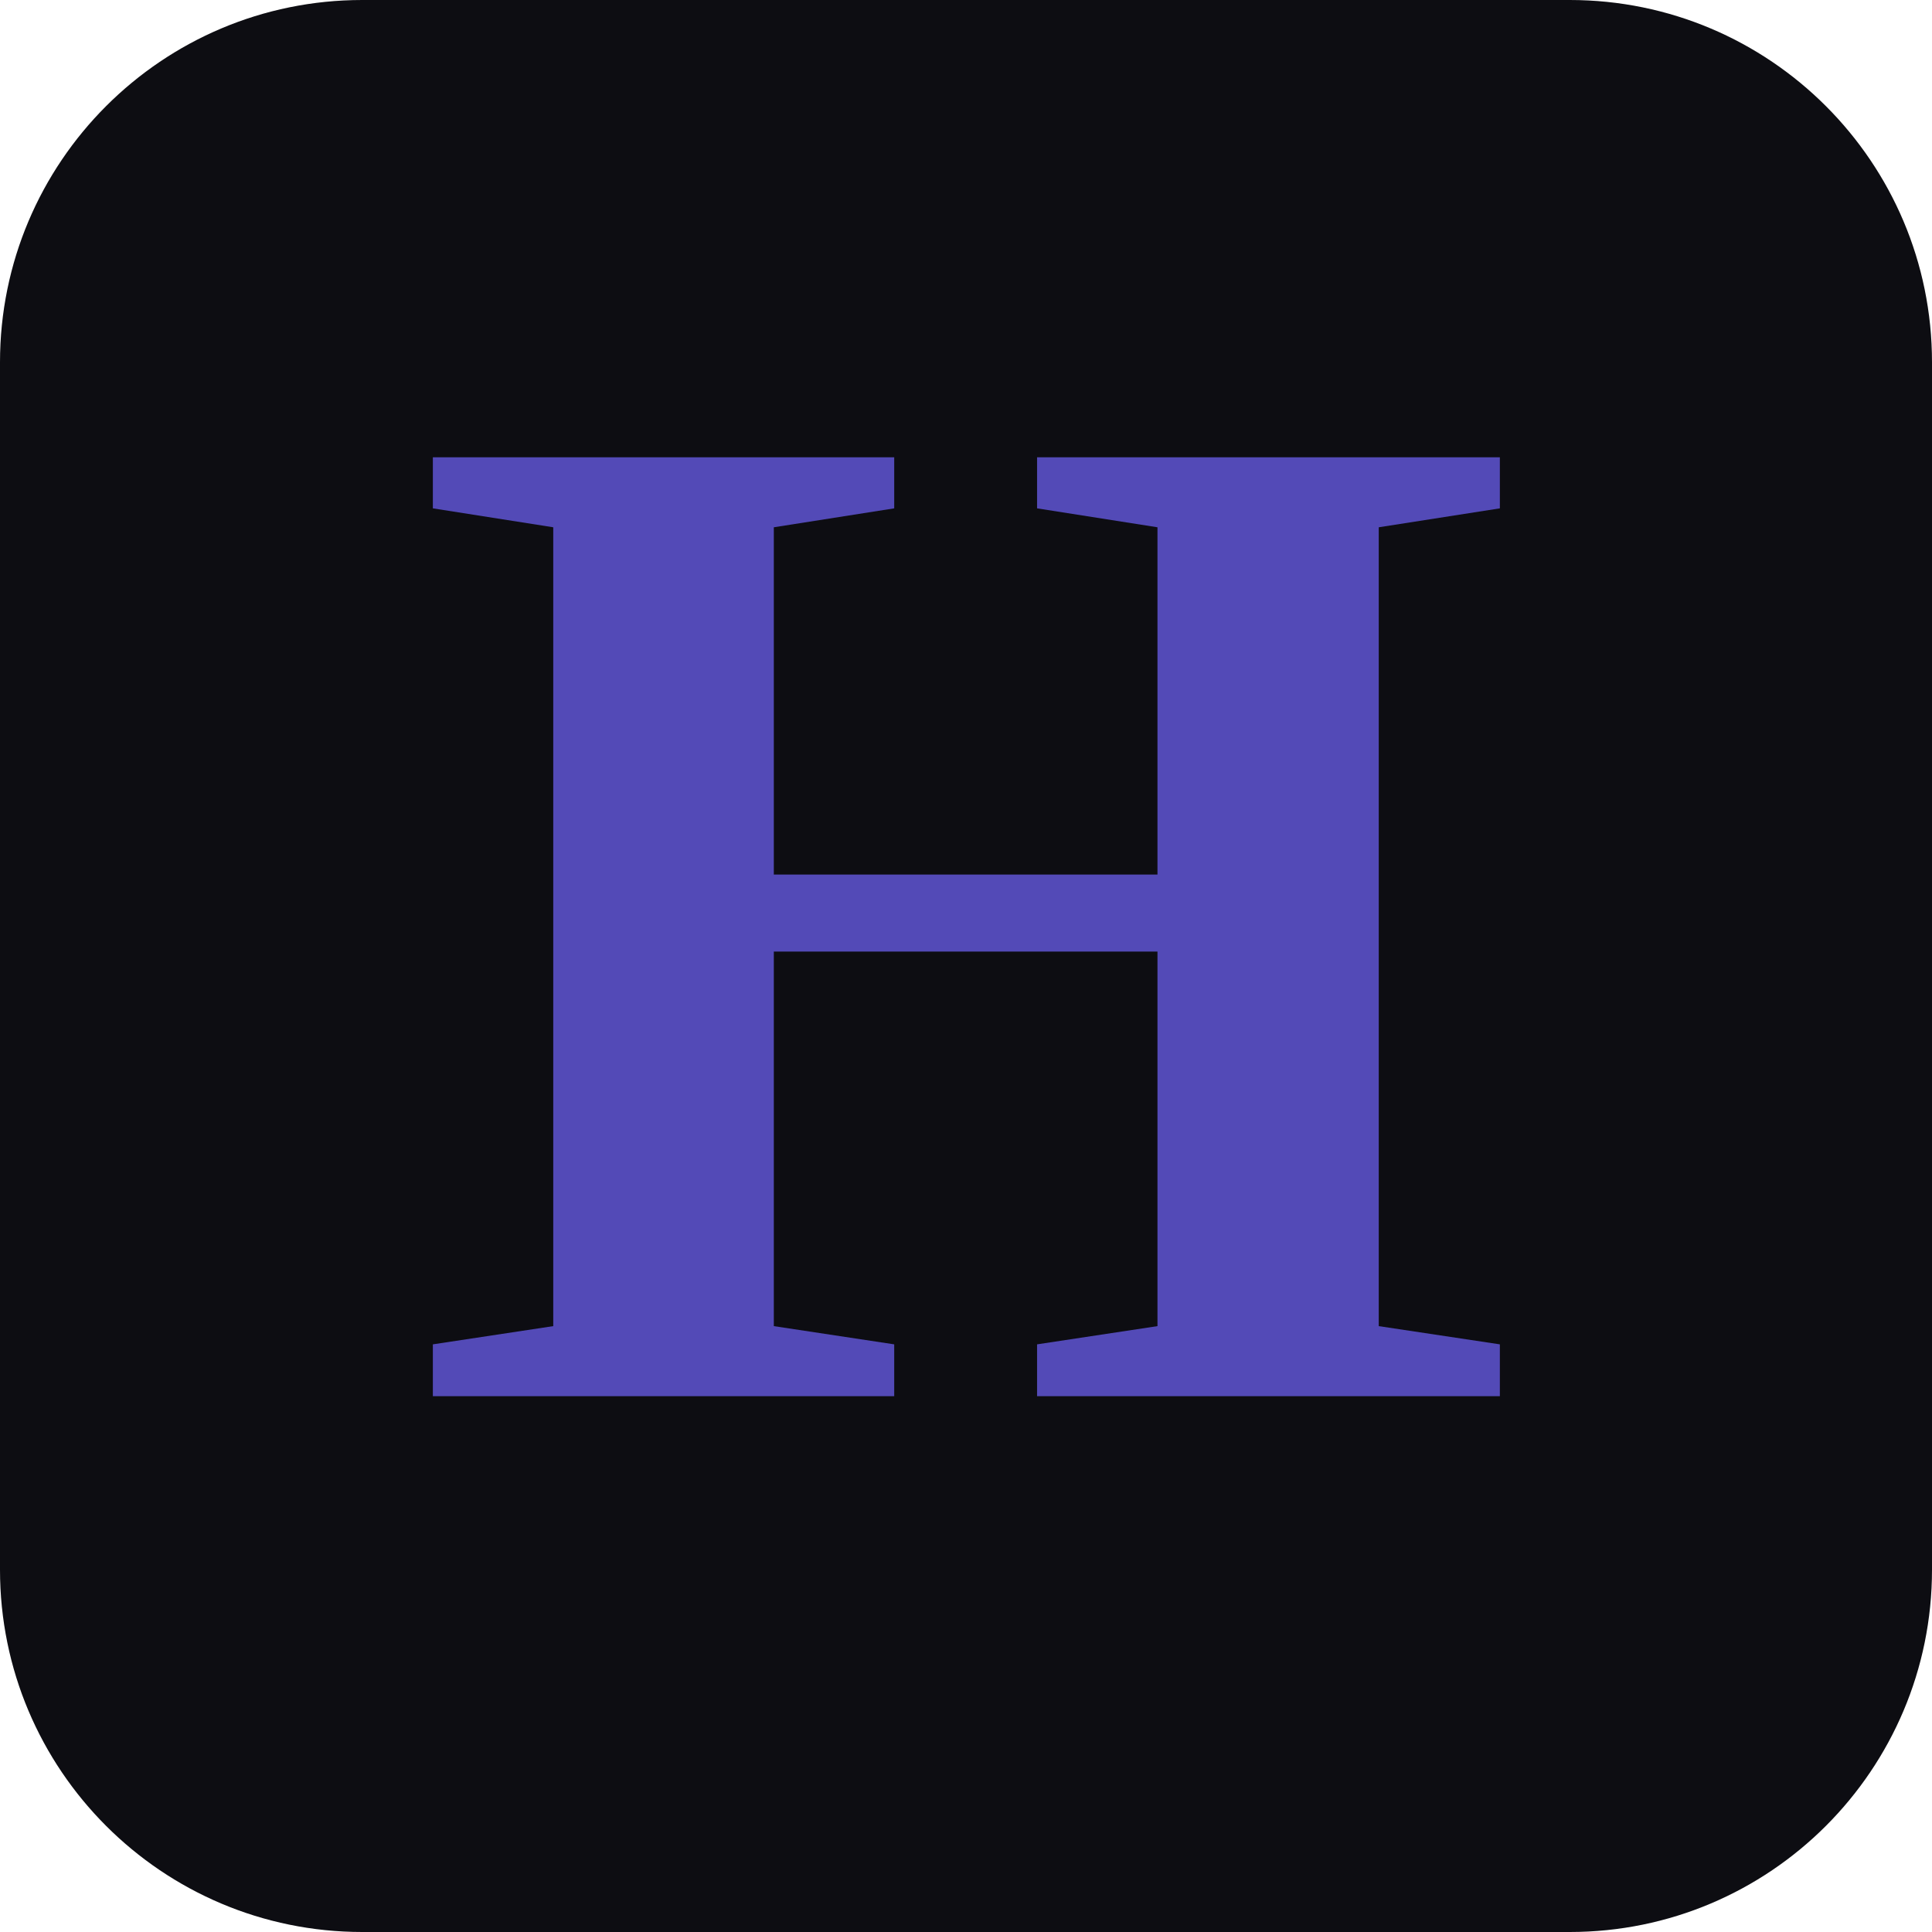
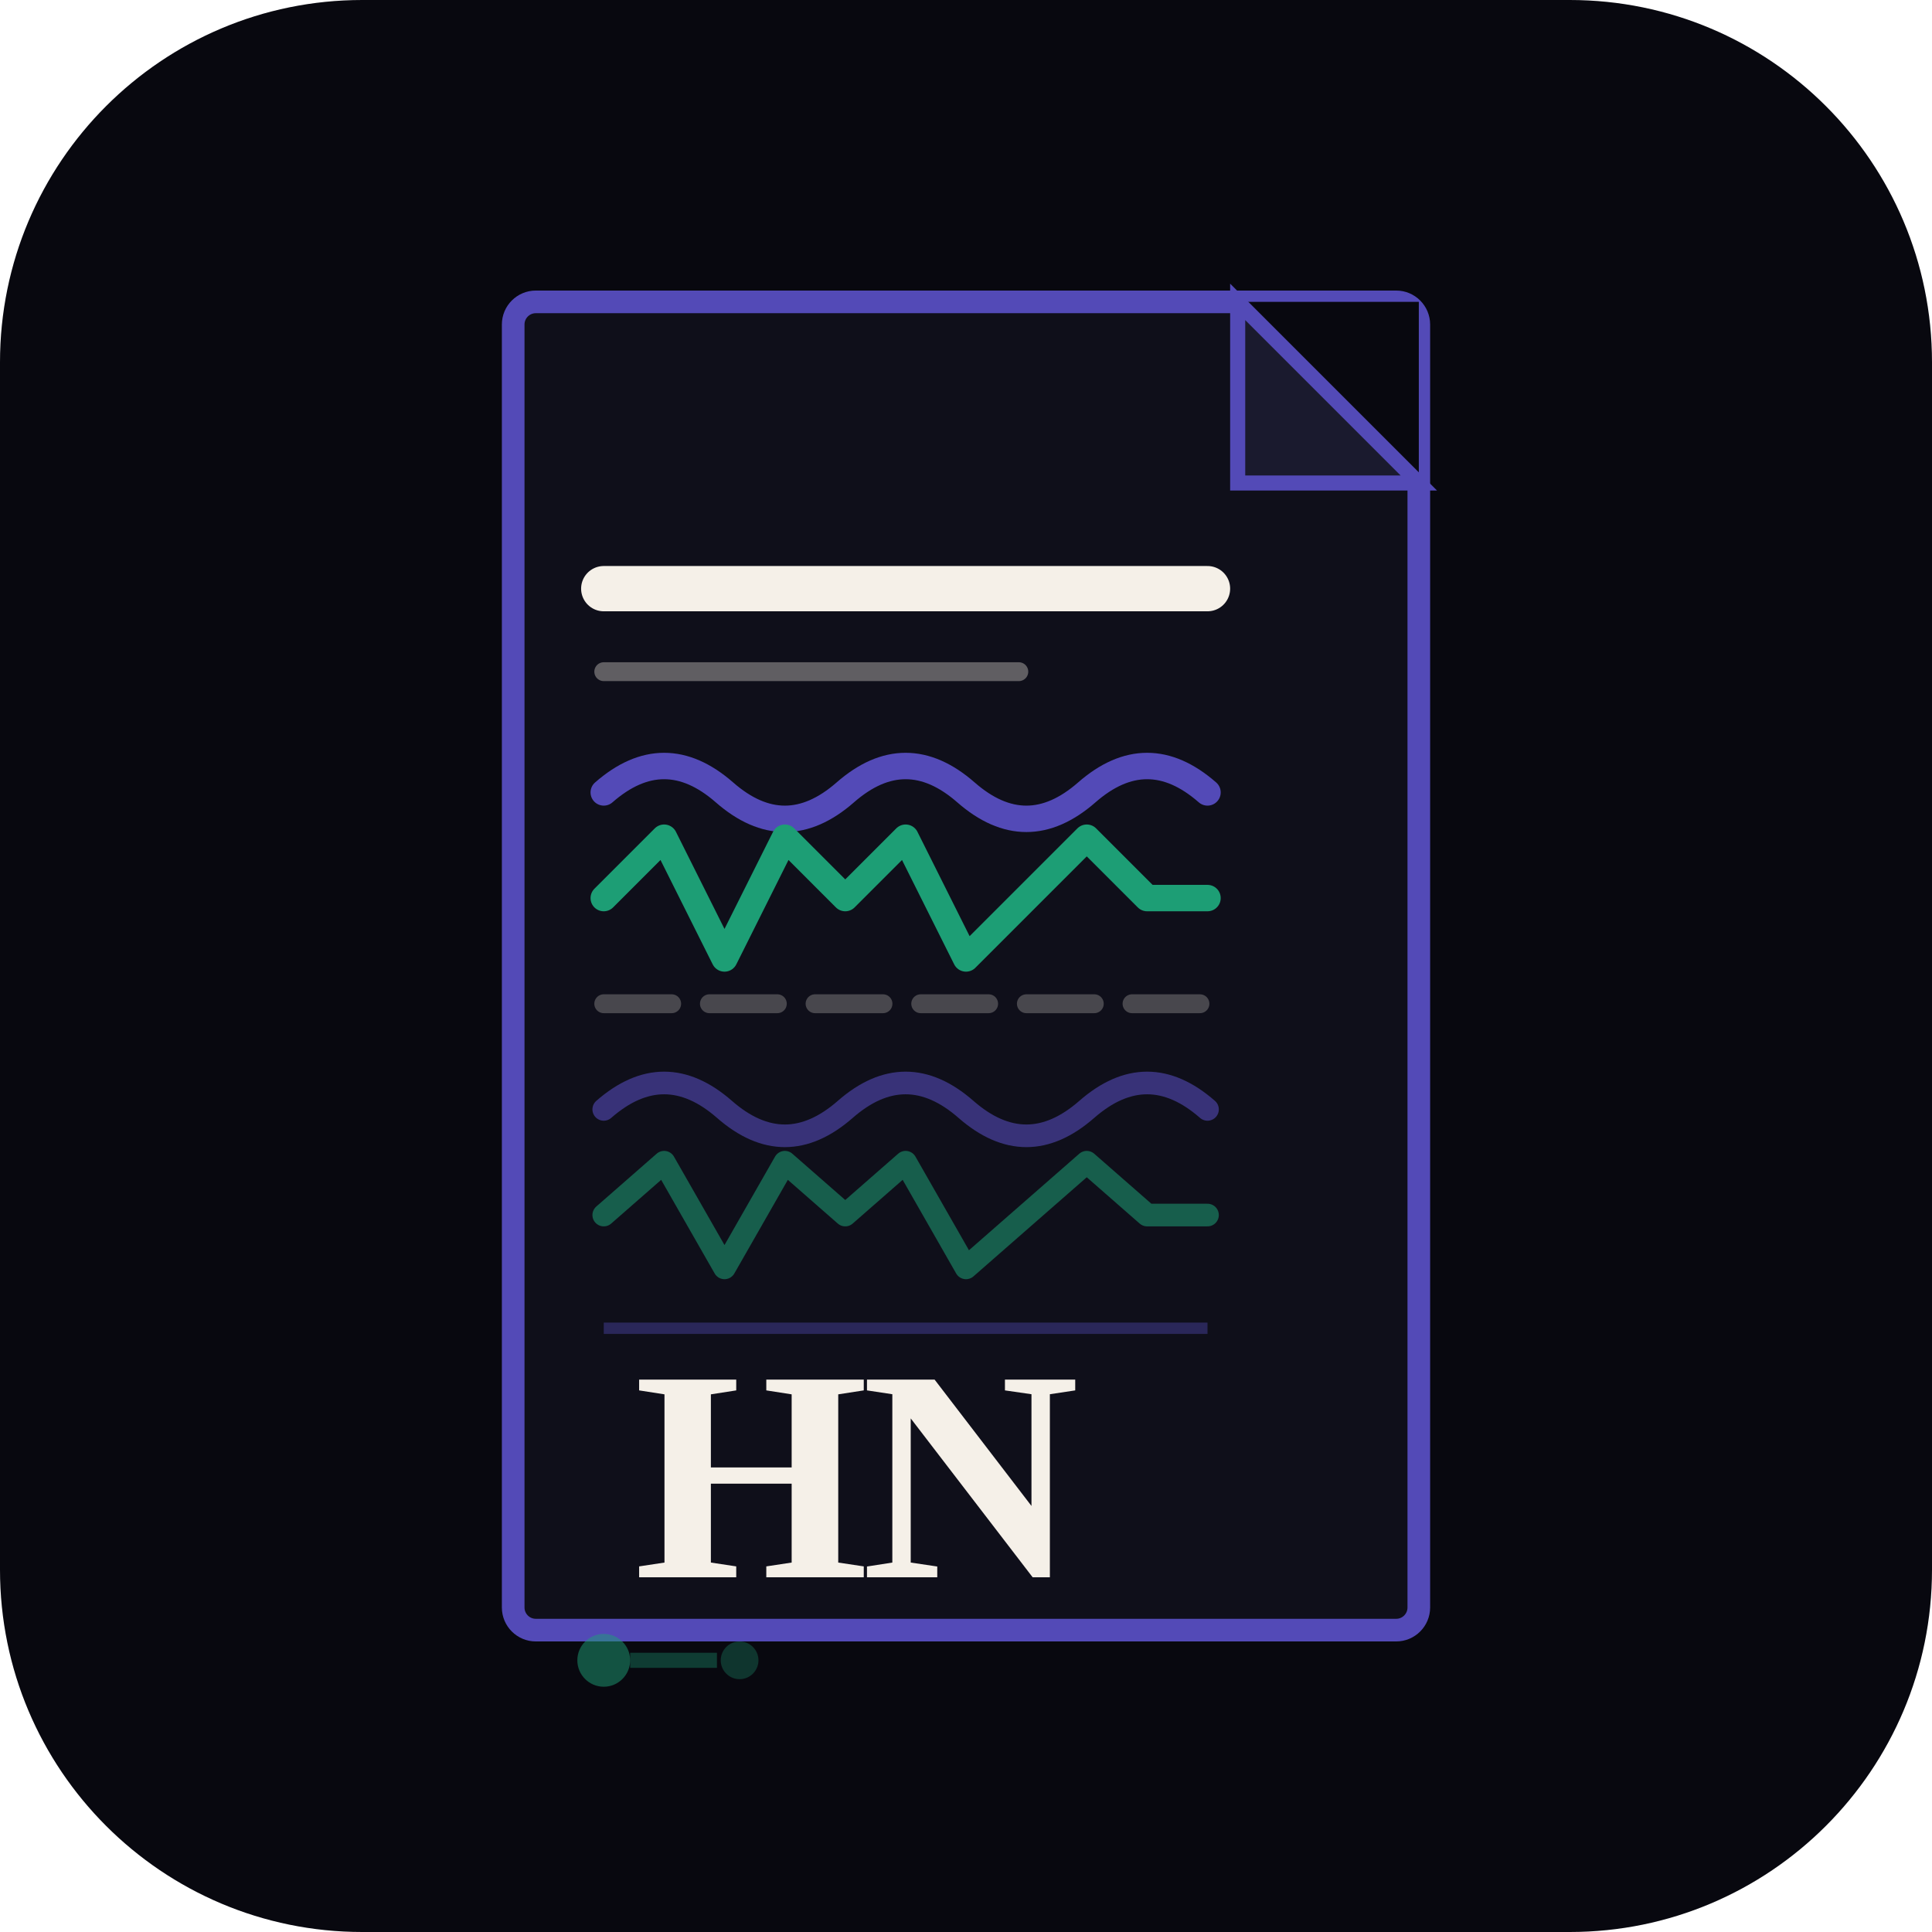
<svg xmlns="http://www.w3.org/2000/svg" viewBox="0 0 512 512" width="512" height="512">
-   <rect width="512" height="512" rx="96" fill="#0d0d12" />
-   <text x="256" y="370" font-family="Georgia, 'Times New Roman', serif" font-size="380" font-weight="700" fill="#534AB7" text-anchor="middle">H</text>
+   <rect width="512" height="512" rx="96" fill="#08080f" />
+   <rect x="136" y="80" width="240" height="352" rx="6" fill="#0f0f1a" stroke="#534AB7" stroke-width="6" />
+   <polygon points="328,80 376,80 376,128 328,80" fill="#08080f" />
+   <polygon points="328,80 376,128 328,128" fill="#1a1a2e" stroke="#534AB7" stroke-width="4" />
+   <line x1="160" y1="156" x2="320" y2="156" stroke="#f5f0e8" stroke-width="12" stroke-linecap="round" />
+   <line x1="160" y1="178" x2="270" y2="178" stroke="#f5f0e8" stroke-width="5" stroke-linecap="round" opacity="0.35" />
+   <path d="M160,210 Q176,196 192,210 Q208,224 224,210 Q240,196 256,210 Q272,224 288,210 Q304,196 320,210" fill="none" stroke="#534AB7" stroke-width="7" stroke-linecap="round" />
+   <path d="M160,238 L176,222 L192,254 L208,222 L224,238 L240,222 L256,254 L272,238 L288,222 L304,238 L320,238" fill="none" stroke="#1D9E75" stroke-width="7" stroke-linecap="round" stroke-linejoin="round" />
+   <line x1="160" y1="266" x2="320" y2="266" stroke="#f5f0e8" stroke-width="5" stroke-dasharray="18,10" stroke-linecap="round" opacity="0.25" />
+   <path d="M160,294 Q176,280 192,294 Q208,308 224,294 Q240,280 256,294 Q272,308 288,294 Q304,280 320,294" fill="none" stroke="#534AB7" stroke-width="6" stroke-linecap="round" opacity="0.6" />
+   <path d="M160,322 L176,308 L192,336 L208,308 L224,322 L240,308 L256,336 L272,322 L288,308 L304,322 L320,322" fill="none" stroke="#1D9E75" stroke-width="6" stroke-linecap="round" stroke-linejoin="round" opacity="0.55" />
+   <line x1="160" y1="352" x2="320" y2="352" stroke="#534AB7" stroke-width="3" opacity="0.4" />
+   <text x="168" y="418" font-family="Georgia,'Times New Roman',serif" font-size="80" font-weight="700" fill="#f5f0e8" letter-spacing="-2">HN</text>
+   <circle cx="160" cy="440" r="7" fill="#1D9E75" opacity="0.5" />
+   <line x1="167" y1="440" x2="190" y2="440" stroke="#1D9E75" stroke-width="4" opacity="0.35" />
+   <circle cx="196" cy="440" r="5" fill="#1D9E75" opacity="0.3" />
</svg>
